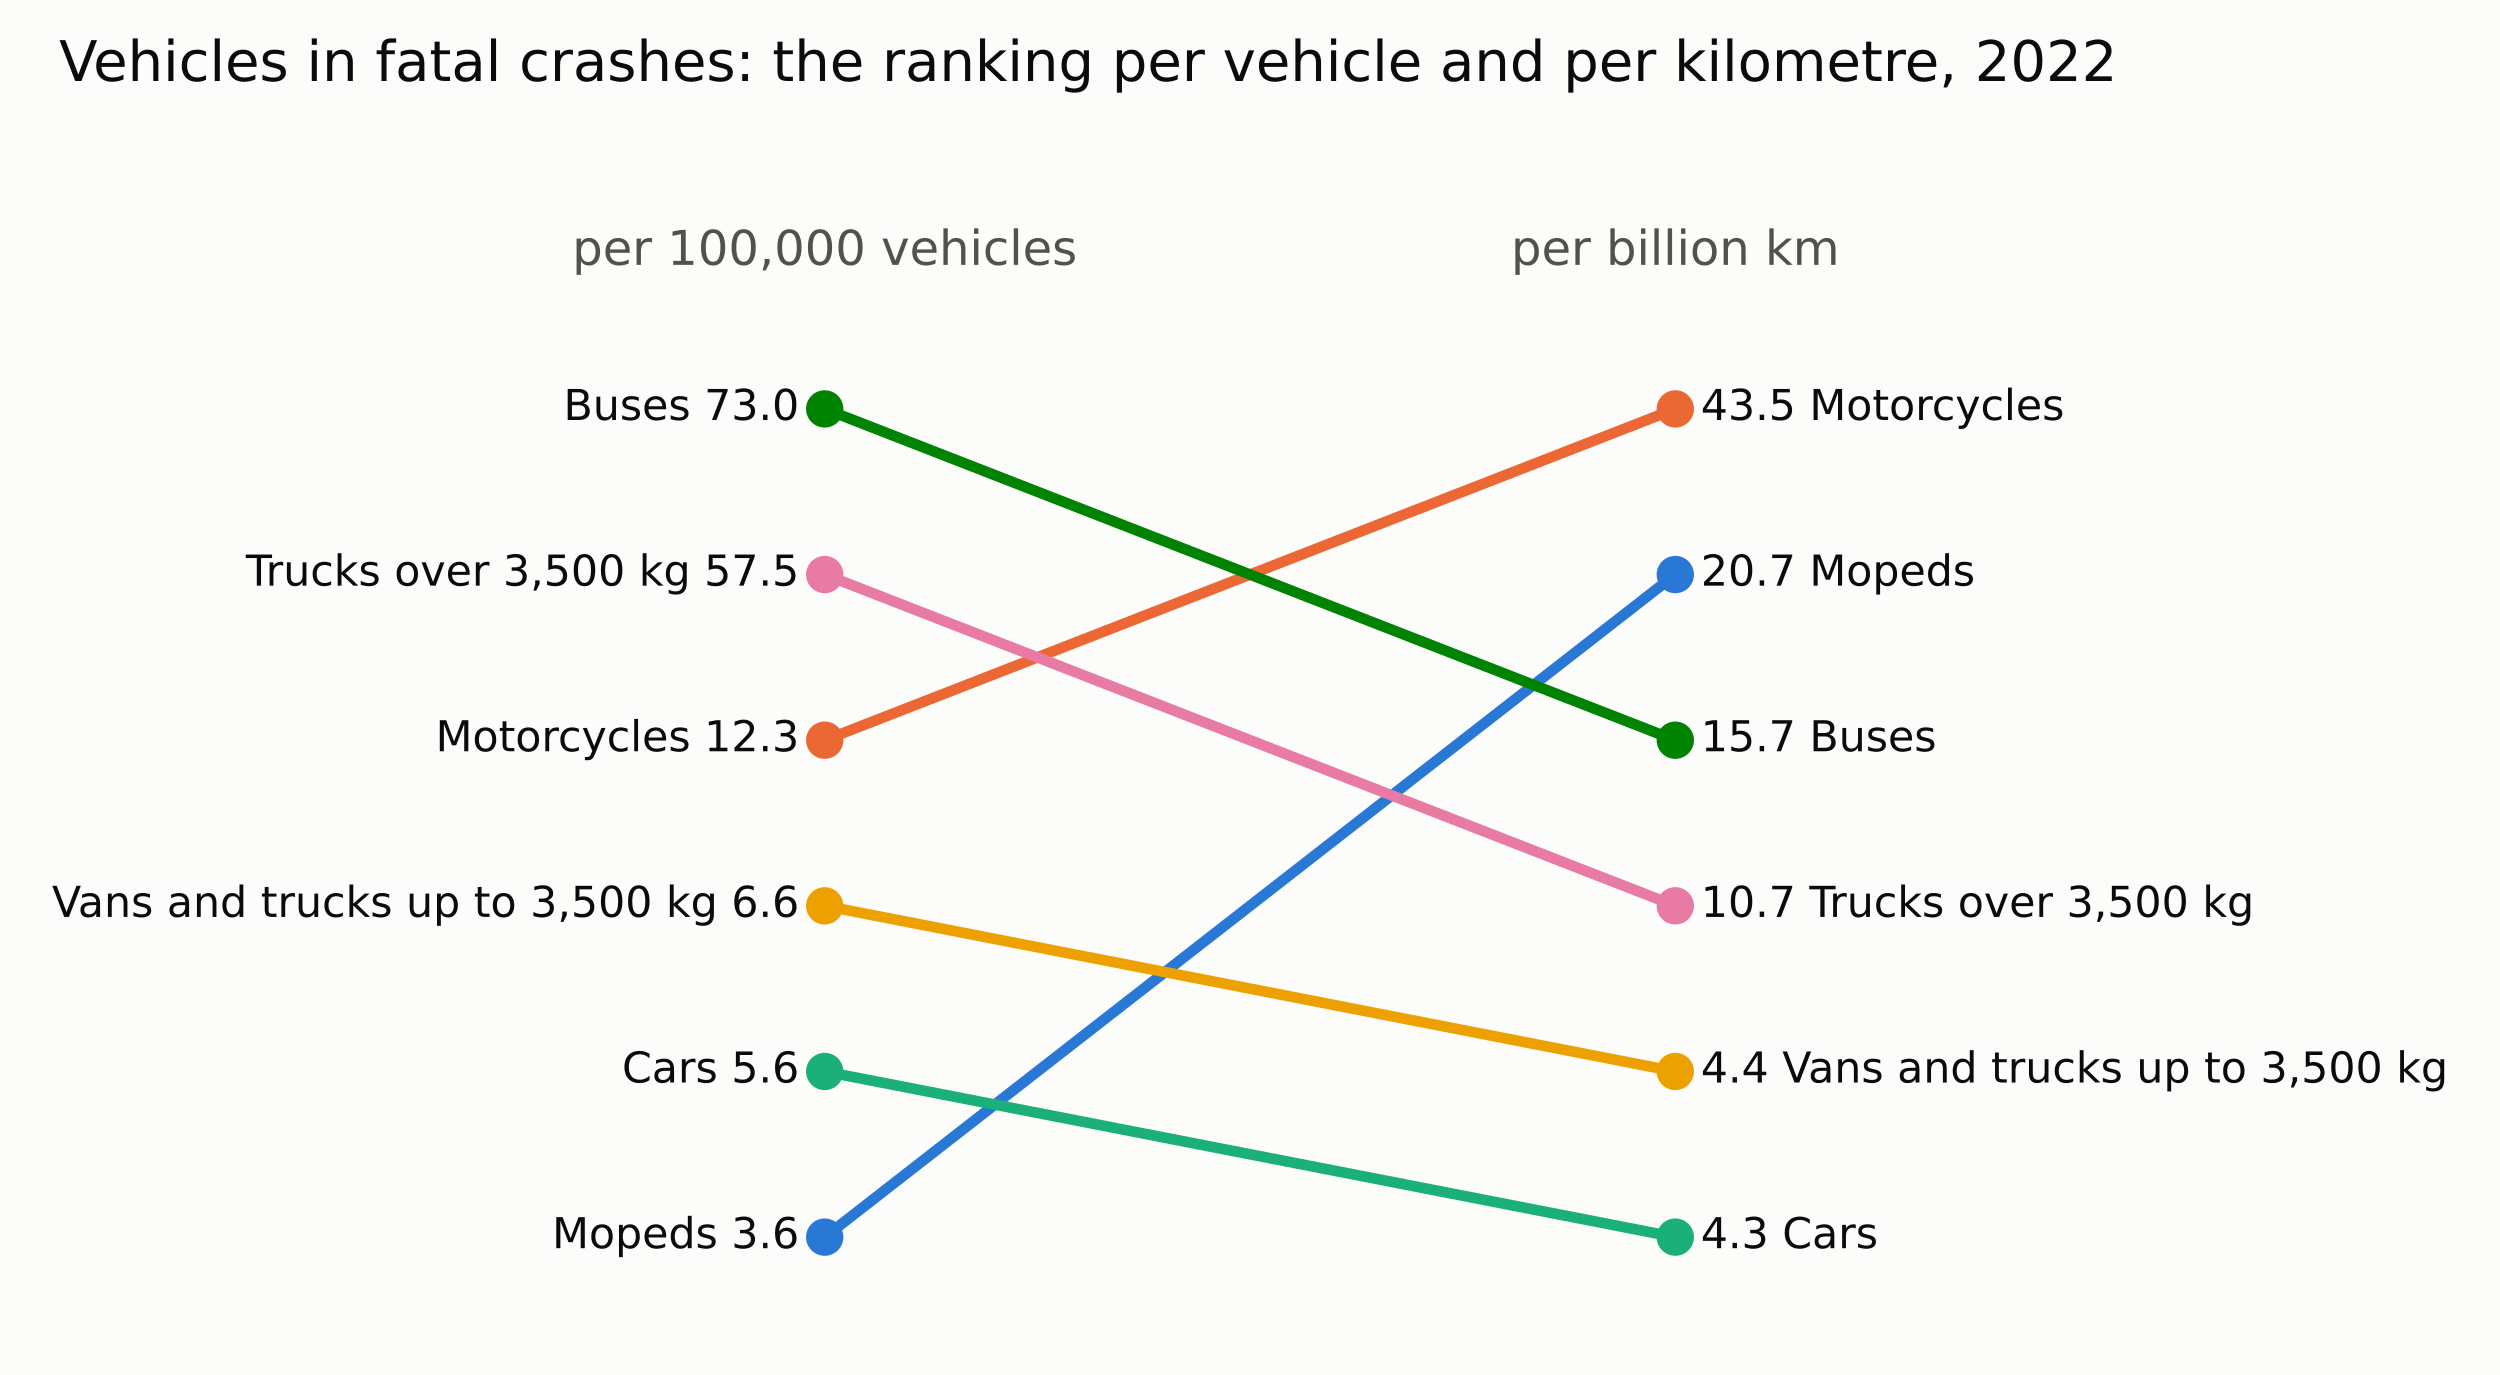
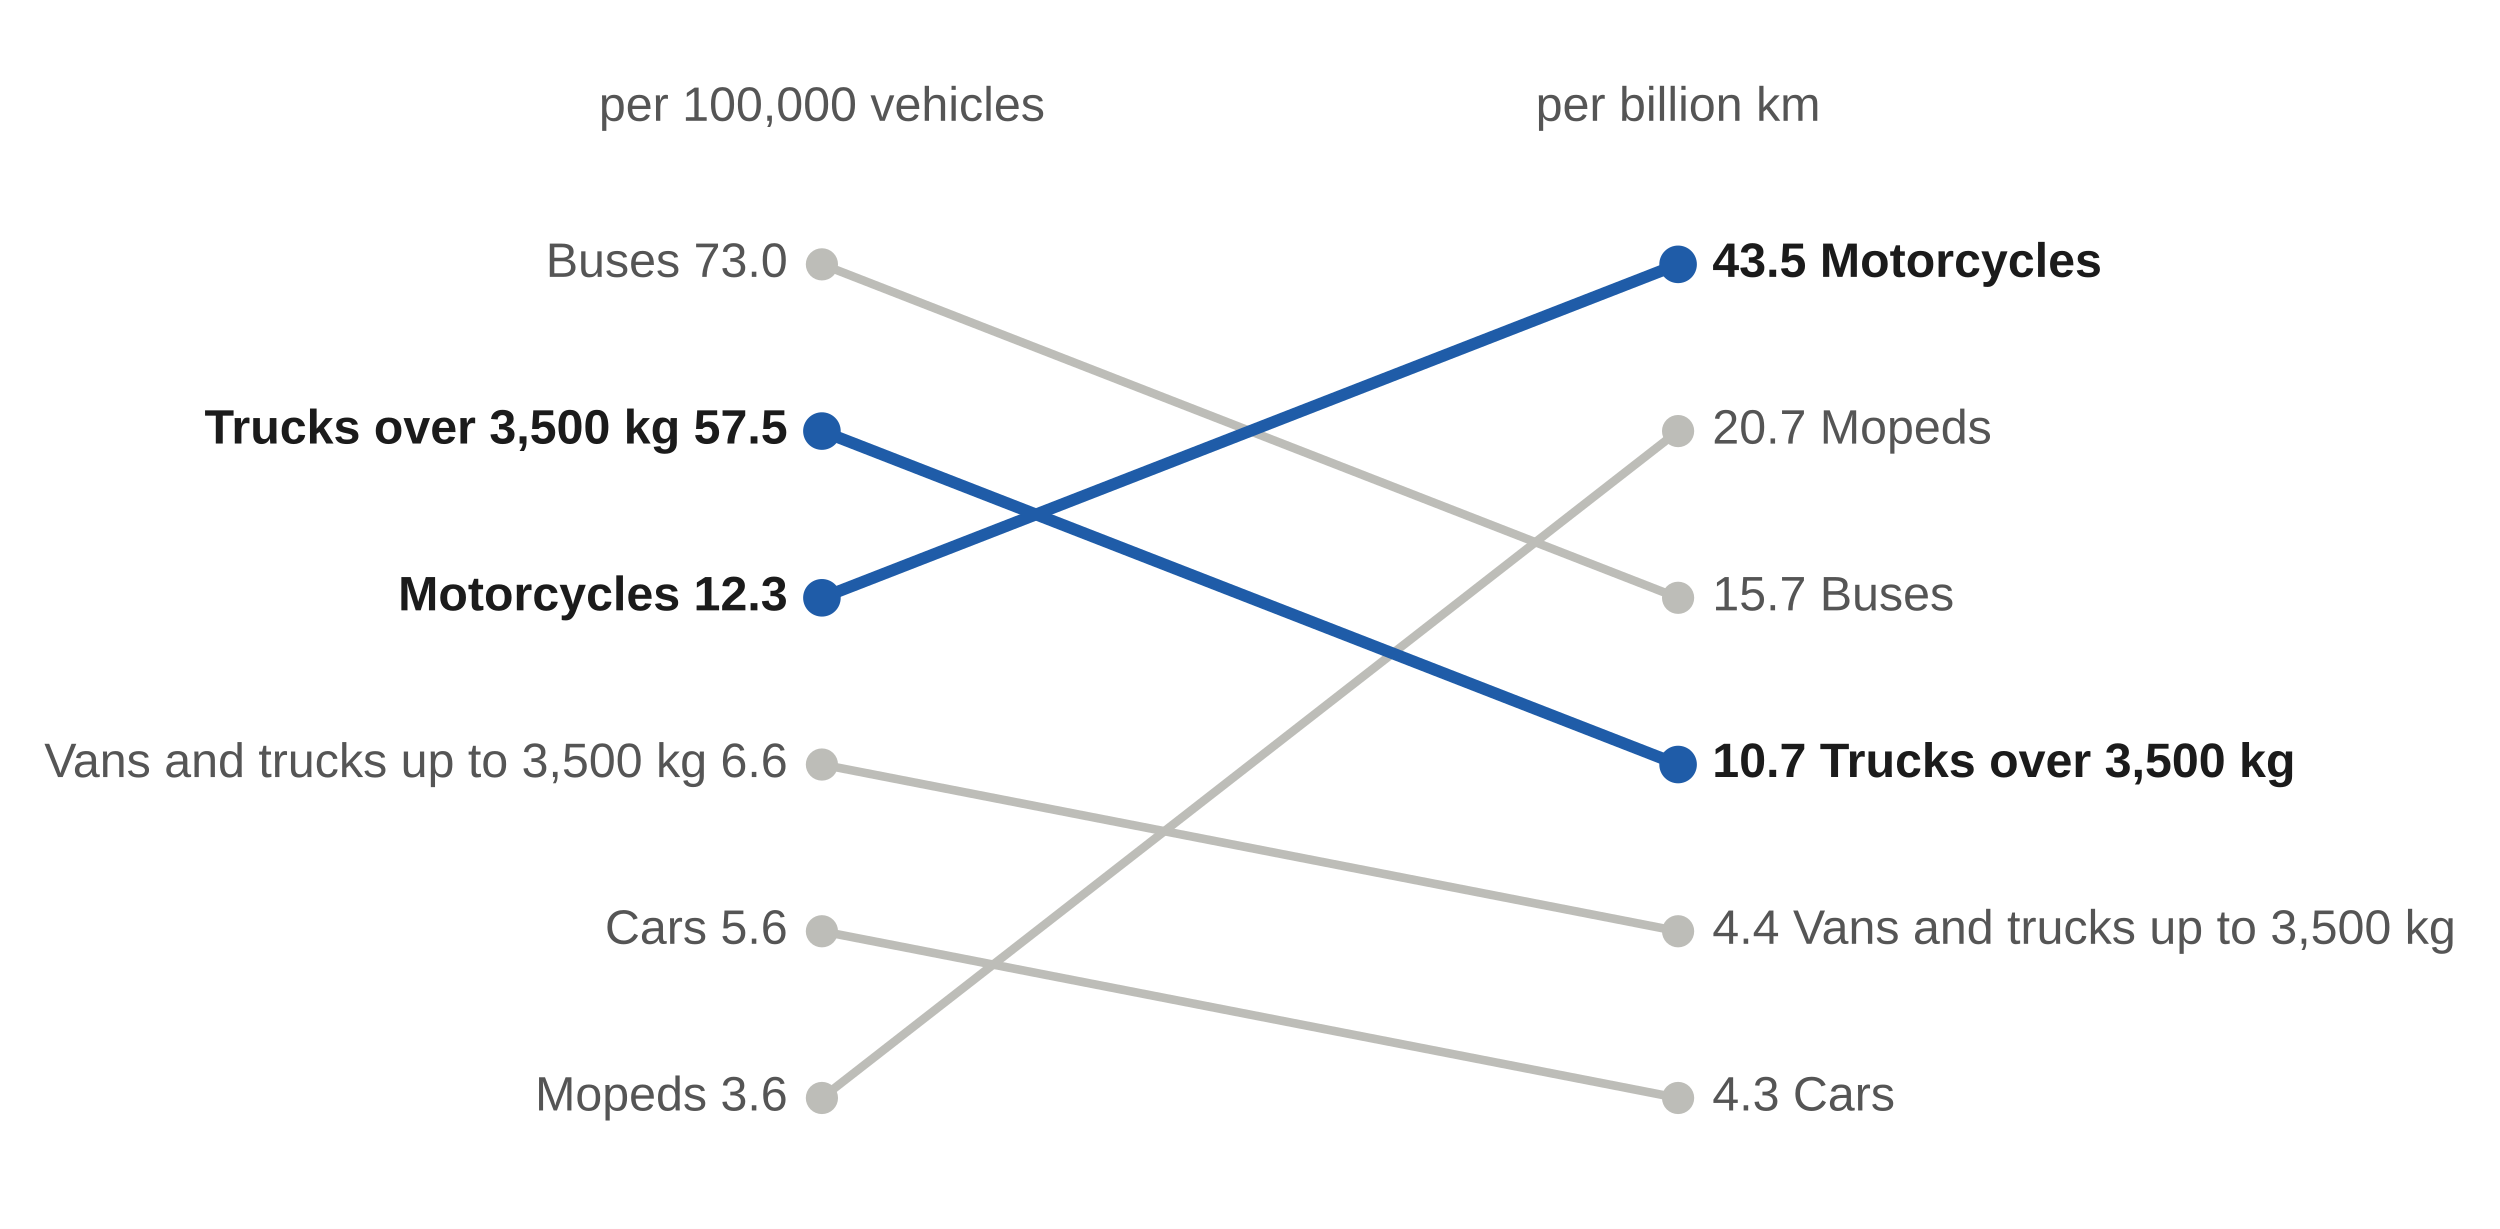
- <svg xmlns="http://www.w3.org/2000/svg" xmlns:xlink="http://www.w3.org/1999/xlink" width="468.579pt" height="257.703pt" viewBox="0 0 468.579 257.703" version="1.1">
+ <svg xmlns="http://www.w3.org/2000/svg" xmlns:xlink="http://www.w3.org/1999/xlink" width="465.529pt" height="228.845pt" viewBox="0 0 465.529 228.845" version="1.1">
  <defs>
    <style type="text/css">*{stroke-linejoin: round; stroke-linecap: butt}</style>
  </defs>
  <g id="figure_1">
    <g id="patch_1">
-       <path d="M 0 257.703  L 468.579 257.703  L 468.579 0  L 0 0  z " style="fill: #fcfcfb" />
+       <path d="M 0 228.845  L 465.529 228.845  L 465.529 0  L 0 0  z " style="fill: #ffffff" />
    </g>
    <g id="axes_1">
      <g id="line2d_1">
-         <path d="M 154.575 231.875  L 314.004 107.69  " clip-path="url(#pa84b1fc6dd)" style="fill: none; stroke: #2a78d6; stroke-width: 2; stroke-linecap: round" />
+         <path d="M 153.05 204.457  L 312.479 80.271  " clip-path="url(#pe1218e0420)" style="fill: none; stroke: #bdbdb8; stroke-width: 1.6; stroke-linecap: round" />
        <defs>
-           <path id="m7aed4848b5" d="M 0 3  C 0.796 3 1.559 2.684 2.121 2.121  C 2.684 1.559 3 0.796 3 0  C 3 -0.796 2.684 -1.559 2.121 -2.121  C 1.559 -2.684 0.796 -3 0 -3  C -0.796 -3 -1.559 -2.684 -2.121 -2.121  C -2.684 -1.559 -3 -0.796 -3 0  C -3 0.796 -2.684 1.559 -2.121 2.121  C -1.559 2.684 -0.796 3 0 3  z " style="stroke: #2a78d6" />
+           <path id="m99a512ea0c" d="M 0 2.5  C 0.663 2.5 1.299 2.237 1.768 1.768  C 2.237 1.299 2.5 0.663 2.5 0  C 2.5 -0.663 2.237 -1.299 1.768 -1.768  C 1.299 -2.237 0.663 -2.5 0 -2.5  C -0.663 -2.5 -1.299 -2.237 -1.768 -1.768  C -2.237 -1.299 -2.5 -0.663 -2.5 0  C -2.5 0.663 -2.237 1.299 -1.768 1.768  C -1.299 2.237 -0.663 2.5 0 2.5  z " style="stroke: #bdbdb8" />
        </defs>
-         <g clip-path="url(#pa84b1fc6dd)">
-           <use xlink:href="#m7aed4848b5" x="154.575" y="231.875" style="fill: #2a78d6; stroke: #2a78d6" />
-           <use xlink:href="#m7aed4848b5" x="314.004" y="107.69" style="fill: #2a78d6; stroke: #2a78d6" />
+         <g clip-path="url(#pe1218e0420)">
+           <use xlink:href="#m99a512ea0c" x="153.05" y="204.457" style="fill: #bdbdb8; stroke: #bdbdb8" />
+           <use xlink:href="#m99a512ea0c" x="312.479" y="80.271" style="fill: #bdbdb8; stroke: #bdbdb8" />
        </g>
      </g>
      <g id="line2d_2">
-         <path d="M 154.575 138.736  L 314.004 76.643  " clip-path="url(#pa84b1fc6dd)" style="fill: none; stroke: #eb6834; stroke-width: 2; stroke-linecap: round" />
-         <defs>
-           <path id="md9e6468e29" d="M 0 3  C 0.796 3 1.559 2.684 2.121 2.121  C 2.684 1.559 3 0.796 3 0  C 3 -0.796 2.684 -1.559 2.121 -2.121  C 1.559 -2.684 0.796 -3 0 -3  C -0.796 -3 -1.559 -2.684 -2.121 -2.121  C -2.684 -1.559 -3 -0.796 -3 0  C -3 0.796 -2.684 1.559 -2.121 2.121  C -1.559 2.684 -0.796 3 0 3  z " style="stroke: #eb6834" />
-         </defs>
-         <g clip-path="url(#pa84b1fc6dd)">
-           <use xlink:href="#md9e6468e29" x="154.575" y="138.736" style="fill: #eb6834; stroke: #eb6834" />
-           <use xlink:href="#md9e6468e29" x="314.004" y="76.643" style="fill: #eb6834; stroke: #eb6834" />
+         <path d="M 153.05 173.411  L 312.479 204.457  " clip-path="url(#pe1218e0420)" style="fill: none; stroke: #bdbdb8; stroke-width: 1.6; stroke-linecap: round" />
+         <g clip-path="url(#pe1218e0420)">
+           <use xlink:href="#m99a512ea0c" x="153.05" y="173.411" style="fill: #bdbdb8; stroke: #bdbdb8" />
+           <use xlink:href="#m99a512ea0c" x="312.479" y="204.457" style="fill: #bdbdb8; stroke: #bdbdb8" />
        </g>
      </g>
      <g id="line2d_3">
-         <path d="M 154.575 200.829  L 314.004 231.875  " clip-path="url(#pa84b1fc6dd)" style="fill: none; stroke: #1baf7a; stroke-width: 2; stroke-linecap: round" />
-         <defs>
-           <path id="mba11f1b85a" d="M 0 3  C 0.796 3 1.559 2.684 2.121 2.121  C 2.684 1.559 3 0.796 3 0  C 3 -0.796 2.684 -1.559 2.121 -2.121  C 1.559 -2.684 0.796 -3 0 -3  C -0.796 -3 -1.559 -2.684 -2.121 -2.121  C -2.684 -1.559 -3 -0.796 -3 0  C -3 0.796 -2.684 1.559 -2.121 2.121  C -1.559 2.684 -0.796 3 0 3  z " style="stroke: #1baf7a" />
-         </defs>
-         <g clip-path="url(#pa84b1fc6dd)">
-           <use xlink:href="#mba11f1b85a" x="154.575" y="200.829" style="fill: #1baf7a; stroke: #1baf7a" />
-           <use xlink:href="#mba11f1b85a" x="314.004" y="231.875" style="fill: #1baf7a; stroke: #1baf7a" />
+         <path d="M 153.05 142.364  L 312.479 173.411  " clip-path="url(#pe1218e0420)" style="fill: none; stroke: #bdbdb8; stroke-width: 1.6; stroke-linecap: round" />
+         <g clip-path="url(#pe1218e0420)">
+           <use xlink:href="#m99a512ea0c" x="153.05" y="142.364" style="fill: #bdbdb8; stroke: #bdbdb8" />
+           <use xlink:href="#m99a512ea0c" x="312.479" y="173.411" style="fill: #bdbdb8; stroke: #bdbdb8" />
        </g>
      </g>
      <g id="line2d_4">
-         <path d="M 154.575 169.783  L 314.004 200.829  " clip-path="url(#pa84b1fc6dd)" style="fill: none; stroke: #eda100; stroke-width: 2; stroke-linecap: round" />
-         <defs>
-           <path id="m5bb968723a" d="M 0 3  C 0.796 3 1.559 2.684 2.121 2.121  C 2.684 1.559 3 0.796 3 0  C 3 -0.796 2.684 -1.559 2.121 -2.121  C 1.559 -2.684 0.796 -3 0 -3  C -0.796 -3 -1.559 -2.684 -2.121 -2.121  C -2.684 -1.559 -3 -0.796 -3 0  C -3 0.796 -2.684 1.559 -2.121 2.121  C -1.559 2.684 -0.796 3 0 3  z " style="stroke: #eda100" />
-         </defs>
-         <g clip-path="url(#pa84b1fc6dd)">
-           <use xlink:href="#m5bb968723a" x="154.575" y="169.783" style="fill: #eda100; stroke: #eda100" />
-           <use xlink:href="#m5bb968723a" x="314.004" y="200.829" style="fill: #eda100; stroke: #eda100" />
-         </g>
-       </g>
-       <g id="line2d_5">
-         <path d="M 154.575 107.69  L 314.004 169.783  " clip-path="url(#pa84b1fc6dd)" style="fill: none; stroke: #e87ba4; stroke-width: 2; stroke-linecap: round" />
-         <defs>
-           <path id="m07a3ce9e8d" d="M 0 3  C 0.796 3 1.559 2.684 2.121 2.121  C 2.684 1.559 3 0.796 3 0  C 3 -0.796 2.684 -1.559 2.121 -2.121  C 1.559 -2.684 0.796 -3 0 -3  C -0.796 -3 -1.559 -2.684 -2.121 -2.121  C -2.684 -1.559 -3 -0.796 -3 0  C -3 0.796 -2.684 1.559 -2.121 2.121  C -1.559 2.684 -0.796 3 0 3  z " style="stroke: #e87ba4" />
-         </defs>
-         <g clip-path="url(#pa84b1fc6dd)">
-           <use xlink:href="#m07a3ce9e8d" x="154.575" y="107.69" style="fill: #e87ba4; stroke: #e87ba4" />
-           <use xlink:href="#m07a3ce9e8d" x="314.004" y="169.783" style="fill: #e87ba4; stroke: #e87ba4" />
-         </g>
-       </g>
-       <g id="line2d_6">
-         <path d="M 154.575 76.643  L 314.004 138.736  " clip-path="url(#pa84b1fc6dd)" style="fill: none; stroke: #008300; stroke-width: 2; stroke-linecap: round" />
-         <defs>
-           <path id="m55753e1ef8" d="M 0 3  C 0.796 3 1.559 2.684 2.121 2.121  C 2.684 1.559 3 0.796 3 0  C 3 -0.796 2.684 -1.559 2.121 -2.121  C 1.559 -2.684 0.796 -3 0 -3  C -0.796 -3 -1.559 -2.684 -2.121 -2.121  C -2.684 -1.559 -3 -0.796 -3 0  C -3 0.796 -2.684 1.559 -2.121 2.121  C -1.559 2.684 -0.796 3 0 3  z " style="stroke: #008300" />
-         </defs>
-         <g clip-path="url(#pa84b1fc6dd)">
-           <use xlink:href="#m55753e1ef8" x="154.575" y="76.643" style="fill: #008300; stroke: #008300" />
-           <use xlink:href="#m55753e1ef8" x="314.004" y="138.736" style="fill: #008300; stroke: #008300" />
+         <path d="M 153.05 49.225  L 312.479 111.318  " clip-path="url(#pe1218e0420)" style="fill: none; stroke: #bdbdb8; stroke-width: 1.6; stroke-linecap: round" />
+         <g clip-path="url(#pe1218e0420)">
+           <use xlink:href="#m99a512ea0c" x="153.05" y="49.225" style="fill: #bdbdb8; stroke: #bdbdb8" />
+           <use xlink:href="#m99a512ea0c" x="312.479" y="111.318" style="fill: #bdbdb8; stroke: #bdbdb8" />
        </g>
      </g>
      <g id="text_1">
-         <text style="font-size: 8px; font-family: 'DejaVu Sans', 'Bitstream Vera Sans', 'Computer Modern Sans Serif', 'Lucida Grande', 'Verdana', 'Geneva', 'Lucid', 'Arial', 'Helvetica', 'Avant Garde', sans-serif; text-anchor: end; fill: #0b0b0b" x="149.792" y="233.954" transform="rotate(-0 149.7925 233.9538)">Mopeds  3.6</text>
+         <text style="font-size: 9px; font-family: 'Arial', 'Liberation Sans', 'Helvetica', 'DejaVu Sans', sans-serif; text-anchor: end; fill: #555555" x="146.673" y="206.786" transform="rotate(-0 146.6733 206.7861)">Mopeds  3.6</text>
      </g>
      <g id="text_2">
-         <text style="font-size: 8px; font-family: 'DejaVu Sans', 'Bitstream Vera Sans', 'Computer Modern Sans Serif', 'Lucida Grande', 'Verdana', 'Geneva', 'Lucid', 'Arial', 'Helvetica', 'Avant Garde', sans-serif; text-anchor: start; fill: #0b0b0b" x="318.787" y="109.768" transform="rotate(-0 318.7868 109.7682)">20.7  Mopeds</text>
+         <text style="font-size: 9px; font-family: 'Arial', 'Liberation Sans', 'Helvetica', 'DejaVu Sans', sans-serif; text-anchor: start; fill: #555555" x="318.856" y="82.6" transform="rotate(-0 318.8561 82.60046)">20.7  Mopeds</text>
+       </g>
+       <g id="line2d_5">
+         <path d="M 153.05 111.318  L 312.479 49.225  " clip-path="url(#pe1218e0420)" style="fill: none; stroke: #1f5ca8; stroke-width: 2.2; stroke-linecap: round" />
+         <defs>
+           <path id="m0253ae773d" d="M 0 3  C 0.796 3 1.559 2.684 2.121 2.121  C 2.684 1.559 3 0.796 3 0  C 3 -0.796 2.684 -1.559 2.121 -2.121  C 1.559 -2.684 0.796 -3 0 -3  C -0.796 -3 -1.559 -2.684 -2.121 -2.121  C -2.684 -1.559 -3 -0.796 -3 0  C -3 0.796 -2.684 1.559 -2.121 2.121  C -1.559 2.684 -0.796 3 0 3  z " style="stroke: #1f5ca8" />
+         </defs>
+         <g clip-path="url(#pe1218e0420)">
+           <use xlink:href="#m0253ae773d" x="153.05" y="111.318" style="fill: #1f5ca8; stroke: #1f5ca8" />
+           <use xlink:href="#m0253ae773d" x="312.479" y="49.225" style="fill: #1f5ca8; stroke: #1f5ca8" />
+         </g>
      </g>
      <g id="text_3">
-         <text style="font-size: 8px; font-family: 'DejaVu Sans', 'Bitstream Vera Sans', 'Computer Modern Sans Serif', 'Lucida Grande', 'Verdana', 'Geneva', 'Lucid', 'Arial', 'Helvetica', 'Avant Garde', sans-serif; text-anchor: end; fill: #0b0b0b" x="149.792" y="140.815" transform="rotate(-0 149.7925 140.8146)">Motorcycles  12.3</text>
+         <text style="font-weight: 700; font-size: 9px; font-family: 'Arial', 'Liberation Sans', 'Helvetica', 'DejaVu Sans', sans-serif; text-anchor: end; fill: #1b1b1b" x="146.673" y="113.647" transform="rotate(-0 146.6733 113.6469)">Motorcycles  12.3</text>
      </g>
      <g id="text_4">
-         <text style="font-size: 8px; font-family: 'DejaVu Sans', 'Bitstream Vera Sans', 'Computer Modern Sans Serif', 'Lucida Grande', 'Verdana', 'Geneva', 'Lucid', 'Arial', 'Helvetica', 'Avant Garde', sans-serif; text-anchor: start; fill: #0b0b0b" x="318.787" y="78.722" transform="rotate(-0 318.7868 78.72176)">43.5  Motorcycles</text>
+         <text style="font-weight: 700; font-size: 9px; font-family: 'Arial', 'Liberation Sans', 'Helvetica', 'DejaVu Sans', sans-serif; text-anchor: start; fill: #1b1b1b" x="318.856" y="51.554" transform="rotate(-0 318.8561 51.55406)">43.5  Motorcycles</text>
      </g>
      <g id="text_5">
-         <text style="font-size: 8px; font-family: 'DejaVu Sans', 'Bitstream Vera Sans', 'Computer Modern Sans Serif', 'Lucida Grande', 'Verdana', 'Geneva', 'Lucid', 'Arial', 'Helvetica', 'Avant Garde', sans-serif; text-anchor: end; fill: #0b0b0b" x="149.792" y="202.907" transform="rotate(-0 149.7925 202.907)">Cars  5.6</text>
+         <text style="font-size: 9px; font-family: 'Arial', 'Liberation Sans', 'Helvetica', 'DejaVu Sans', sans-serif; text-anchor: end; fill: #555555" x="146.673" y="175.74" transform="rotate(-0 146.6733 175.7397)">Cars  5.6</text>
      </g>
      <g id="text_6">
-         <text style="font-size: 8px; font-family: 'DejaVu Sans', 'Bitstream Vera Sans', 'Computer Modern Sans Serif', 'Lucida Grande', 'Verdana', 'Geneva', 'Lucid', 'Arial', 'Helvetica', 'Avant Garde', sans-serif; text-anchor: start; fill: #0b0b0b" x="318.787" y="233.953" transform="rotate(-0 318.7868 233.9534)">4.3  Cars</text>
+         <text style="font-size: 9px; font-family: 'Arial', 'Liberation Sans', 'Helvetica', 'DejaVu Sans', sans-serif; text-anchor: start; fill: #555555" x="318.856" y="206.786" transform="rotate(-0 318.8561 206.7861)">4.3  Cars</text>
      </g>
      <g id="text_7">
-         <text style="font-size: 8px; font-family: 'DejaVu Sans', 'Bitstream Vera Sans', 'Computer Modern Sans Serif', 'Lucida Grande', 'Verdana', 'Geneva', 'Lucid', 'Arial', 'Helvetica', 'Avant Garde', sans-serif; text-anchor: end; fill: #0b0b0b" x="149.792" y="171.861" transform="rotate(-0 149.7925 171.861)">Vans and trucks up to 3,500 kg  6.6</text>
+         <text style="font-size: 9px; font-family: 'Arial', 'Liberation Sans', 'Helvetica', 'DejaVu Sans', sans-serif; text-anchor: end; fill: #555555" x="146.673" y="144.693" transform="rotate(-0 146.6733 144.6933)">Vans and trucks up to 3,500 kg  6.6</text>
      </g>
      <g id="text_8">
-         <text style="font-size: 8px; font-family: 'DejaVu Sans', 'Bitstream Vera Sans', 'Computer Modern Sans Serif', 'Lucida Grande', 'Verdana', 'Geneva', 'Lucid', 'Arial', 'Helvetica', 'Avant Garde', sans-serif; text-anchor: start; fill: #0b0b0b" x="318.787" y="202.907" transform="rotate(-0 318.7868 202.9074)">4.4  Vans and trucks up to 3,500 kg</text>
+         <text style="font-size: 9px; font-family: 'Arial', 'Liberation Sans', 'Helvetica', 'DejaVu Sans', sans-serif; text-anchor: start; fill: #555555" x="318.856" y="175.74" transform="rotate(-0 318.8561 175.7397)">4.4  Vans and trucks up to 3,500 kg</text>
+       </g>
+       <g id="line2d_6">
+         <path d="M 153.05 80.271  L 312.479 142.364  " clip-path="url(#pe1218e0420)" style="fill: none; stroke: #1f5ca8; stroke-width: 2.2; stroke-linecap: round" />
+         <g clip-path="url(#pe1218e0420)">
+           <use xlink:href="#m0253ae773d" x="153.05" y="80.271" style="fill: #1f5ca8; stroke: #1f5ca8" />
+           <use xlink:href="#m0253ae773d" x="312.479" y="142.364" style="fill: #1f5ca8; stroke: #1f5ca8" />
+         </g>
      </g>
      <g id="text_9">
-         <text style="font-size: 8px; font-family: 'DejaVu Sans', 'Bitstream Vera Sans', 'Computer Modern Sans Serif', 'Lucida Grande', 'Verdana', 'Geneva', 'Lucid', 'Arial', 'Helvetica', 'Avant Garde', sans-serif; text-anchor: end; fill: #0b0b0b" x="149.792" y="109.768" transform="rotate(-0 149.7925 109.7682)">Trucks over 3,500 kg  57.5</text>
+         <text style="font-weight: 700; font-size: 9px; font-family: 'Arial', 'Liberation Sans', 'Helvetica', 'DejaVu Sans', sans-serif; text-anchor: end; fill: #1b1b1b" x="146.673" y="82.594" transform="rotate(-0 146.6733 82.59405)">Trucks over 3,500 kg  57.5</text>
      </g>
      <g id="text_10">
-         <text style="font-size: 8px; font-family: 'DejaVu Sans', 'Bitstream Vera Sans', 'Computer Modern Sans Serif', 'Lucida Grande', 'Verdana', 'Geneva', 'Lucid', 'Arial', 'Helvetica', 'Avant Garde', sans-serif; text-anchor: start; fill: #0b0b0b" x="318.787" y="171.861" transform="rotate(-0 318.7868 171.861)">10.7  Trucks over 3,500 kg</text>
+         <text style="font-weight: 700; font-size: 9px; font-family: 'Arial', 'Liberation Sans', 'Helvetica', 'DejaVu Sans', sans-serif; text-anchor: start; fill: #1b1b1b" x="318.856" y="144.687" transform="rotate(-0 318.8561 144.6868)">10.7  Trucks over 3,500 kg</text>
      </g>
      <g id="text_11">
-         <text style="font-size: 8px; font-family: 'DejaVu Sans', 'Bitstream Vera Sans', 'Computer Modern Sans Serif', 'Lucida Grande', 'Verdana', 'Geneva', 'Lucid', 'Arial', 'Helvetica', 'Avant Garde', sans-serif; text-anchor: end; fill: #0b0b0b" x="149.792" y="78.721" transform="rotate(-0 149.7925 78.72144)">Buses  73.0</text>
+         <text style="font-size: 9px; font-family: 'Arial', 'Liberation Sans', 'Helvetica', 'DejaVu Sans', sans-serif; text-anchor: end; fill: #555555" x="146.673" y="51.554" transform="rotate(-0 146.6733 51.55406)">Buses  73.0</text>
      </g>
      <g id="text_12">
-         <text style="font-size: 8px; font-family: 'DejaVu Sans', 'Bitstream Vera Sans', 'Computer Modern Sans Serif', 'Lucida Grande', 'Verdana', 'Geneva', 'Lucid', 'Arial', 'Helvetica', 'Avant Garde', sans-serif; text-anchor: start; fill: #0b0b0b" x="318.787" y="140.814" transform="rotate(-0 318.7868 140.8142)">15.7  Buses</text>
+         <text style="font-size: 9px; font-family: 'Arial', 'Liberation Sans', 'Helvetica', 'DejaVu Sans', sans-serif; text-anchor: start; fill: #555555" x="318.856" y="113.647" transform="rotate(-0 318.8561 113.6469)">15.7  Buses</text>
      </g>
      <g id="text_13">
-         <text style="font-size: 9px; font-family: 'DejaVu Sans', 'Bitstream Vera Sans', 'Computer Modern Sans Serif', 'Lucida Grande', 'Verdana', 'Geneva', 'Lucid', 'Arial', 'Helvetica', 'Avant Garde', sans-serif; text-anchor: middle; fill: #52514e" x="154.575" y="49.644" transform="rotate(-0 154.5754 49.64409)">per 100,000 vehicles</text>
+         <text style="font-size: 9px; font-family: 'Arial', 'Liberation Sans', 'Helvetica', 'DejaVu Sans', sans-serif; text-anchor: middle; fill: #555555" x="153.05" y="22.494" transform="rotate(-0 153.0504 22.4938)">per 100,000 vehicles</text>
      </g>
      <g id="text_14">
-         <text style="font-size: 9px; font-family: 'DejaVu Sans', 'Bitstream Vera Sans', 'Computer Modern Sans Serif', 'Lucida Grande', 'Verdana', 'Geneva', 'Lucid', 'Arial', 'Helvetica', 'Avant Garde', sans-serif; text-anchor: middle; fill: #52514e" x="314.004" y="49.644" transform="rotate(-0 314.0039 49.64409)">per billion km</text>
-       </g>
-       <g id="text_15">
-         <text style="font-size: 10.5px; font-family: 'DejaVu Sans', 'Bitstream Vera Sans', 'Computer Modern Sans Serif', 'Lucida Grande', 'Verdana', 'Geneva', 'Lucid', 'Arial', 'Helvetica', 'Avant Garde', sans-serif; text-anchor: start; fill: #0b0b0b" x="11.09" y="15.178" transform="rotate(-0 11.08964 15.17836)">Vehicles in fatal crashes: the ranking per vehicle and per kilometre, 2022</text>
+         <text style="font-size: 9px; font-family: 'Arial', 'Liberation Sans', 'Helvetica', 'DejaVu Sans', sans-serif; text-anchor: middle; fill: #555555" x="312.479" y="22.494" transform="rotate(-0 312.479 22.4938)">per billion km</text>
      </g>
    </g>
  </g>
  <defs>
-     <clipPath id="pa84b1fc6dd">
-       <rect x="11.09" y="33.178" width="446.4" height="217.325" />
+     <clipPath id="pe1218e0420">
+       <rect x="9.565" y="5.76" width="446.4" height="217.325" />
    </clipPath>
  </defs>
</svg>
